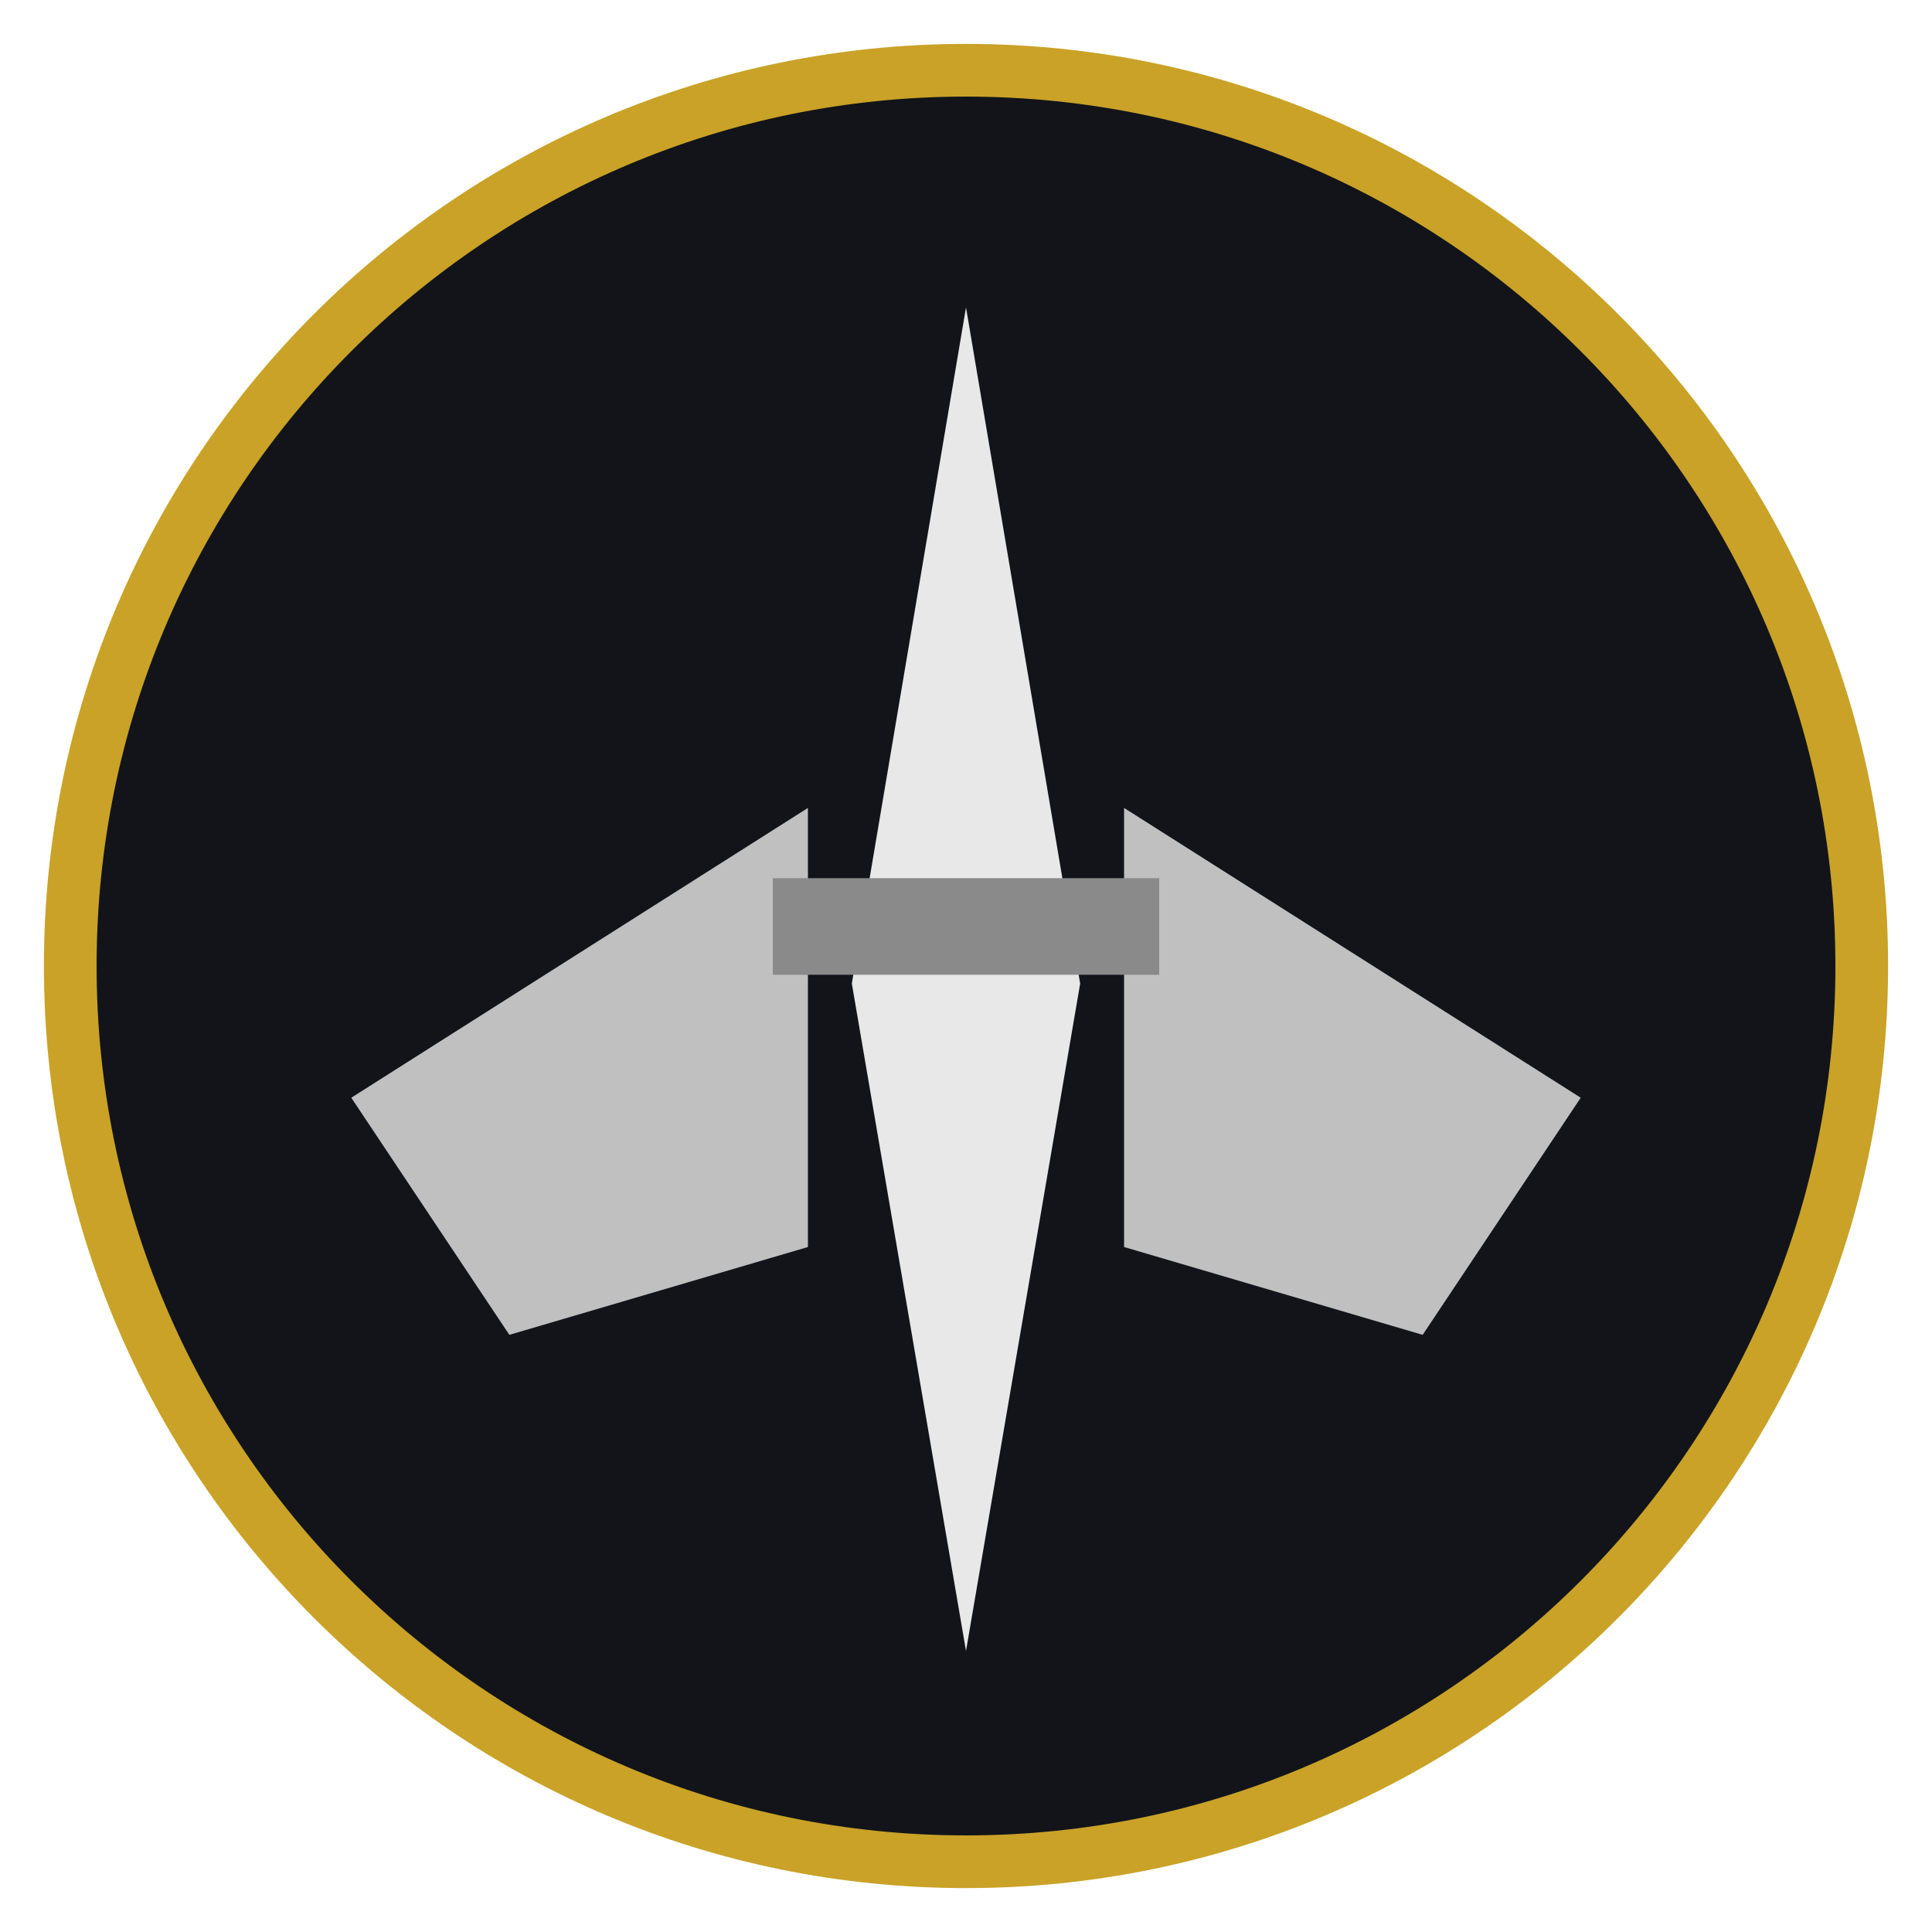
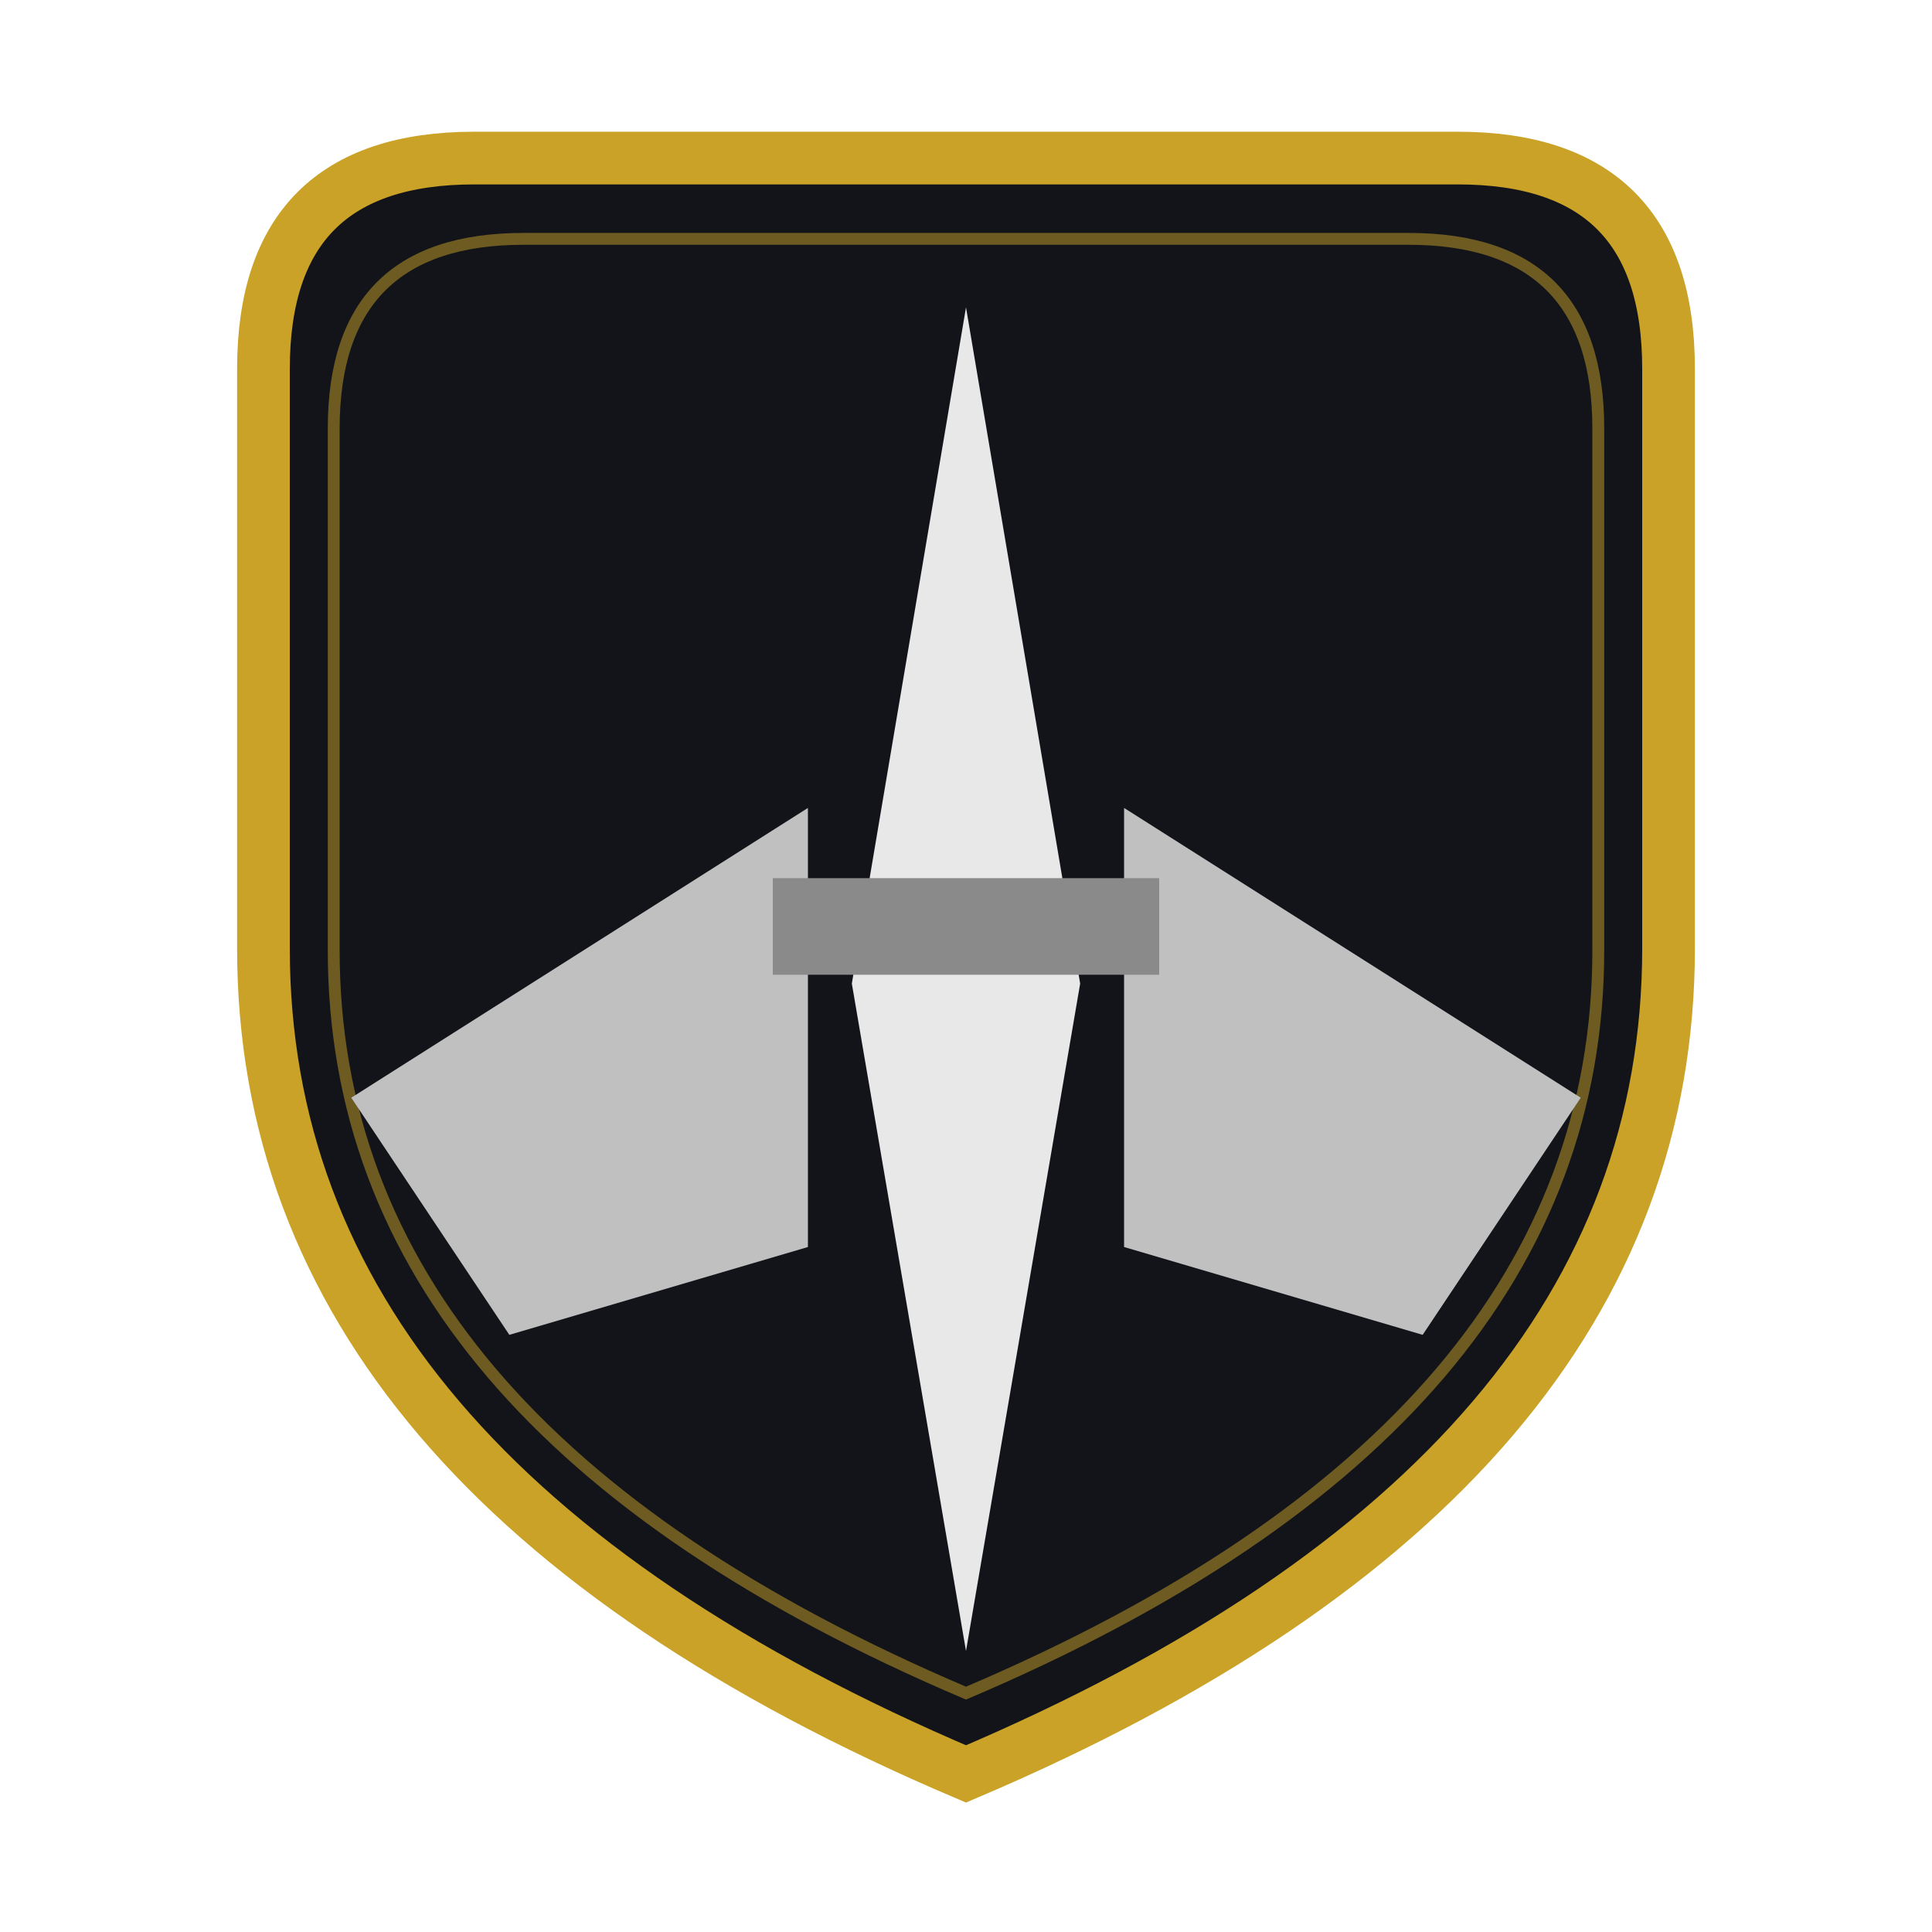
<svg xmlns="http://www.w3.org/2000/svg" viewBox="0 0 220 220">
-   <circle cx="110" cy="110" r="102" fill="#12141a" stroke="#c9a227" stroke-width="6" />
-   <path d="M40,125 L92,92 L92,142 L58,152 Z" fill="#c0c0c0" stroke="none" stroke-width="0" stroke-linecap="round" stroke-linejoin="round" />
-   <path d="M180,125 L128,92 L128,142 L162,152 Z" fill="#c0c0c0" stroke="none" stroke-width="0" stroke-linecap="round" stroke-linejoin="round" />
-   <path d="M110,35 L123,112 L110,188 L97,112 Z" fill="#e8e8e8" stroke="none" stroke-width="0" stroke-linecap="round" stroke-linejoin="round" />
-   <path d="M88,100 h44 v11 h-44 z" fill="#8a8a8a" stroke="none" stroke-width="0" stroke-linecap="round" stroke-linejoin="round" />
+   <defs>
+     <clipPath id="shieldClip1">
+       <path d="M30,42 Q30,18 54,18 L166,18 Q190,18 190,42 L190,108 Q190,168 110,202 Q30,168 30,108 Z" />
+     </clipPath>
+   </defs>
+   <path d="M30,42 Q30,18 54,18 L166,18 Q190,18 190,42 L190,108 Q190,168 110,202 Q30,168 30,108 Z" fill="#12141a" stroke="#c9a227" stroke-width="6" />
+   <path d="M30,42 Q30,18 54,18 L166,18 Q190,18 190,42 L190,108 Q190,168 110,202 Q30,168 30,108 Z" fill="none" stroke="#c9a227" stroke-width="1.5" opacity="0.5" transform="translate(110,110) scale(0.9) translate(-110,-110)" />
+   <g clip-path="url(#shieldClip1)">
+     <path d="M40,125 L92,92 L92,142 L58,152 Z" fill="#c0c0c0" stroke="none" stroke-width="0" stroke-linecap="round" stroke-linejoin="round" />
+     <path d="M180,125 L128,92 L128,142 L162,152 Z" fill="#c0c0c0" stroke="none" stroke-width="0" stroke-linecap="round" stroke-linejoin="round" />
+     <path d="M110,35 L123,112 L110,188 L97,112 Z" fill="#e8e8e8" stroke="none" stroke-width="0" stroke-linecap="round" stroke-linejoin="round" />
+     <path d="M88,100 h44 v11 h-44 z" fill="#8a8a8a" stroke="none" stroke-width="0" stroke-linecap="round" stroke-linejoin="round" />
+   </g>
</svg>
